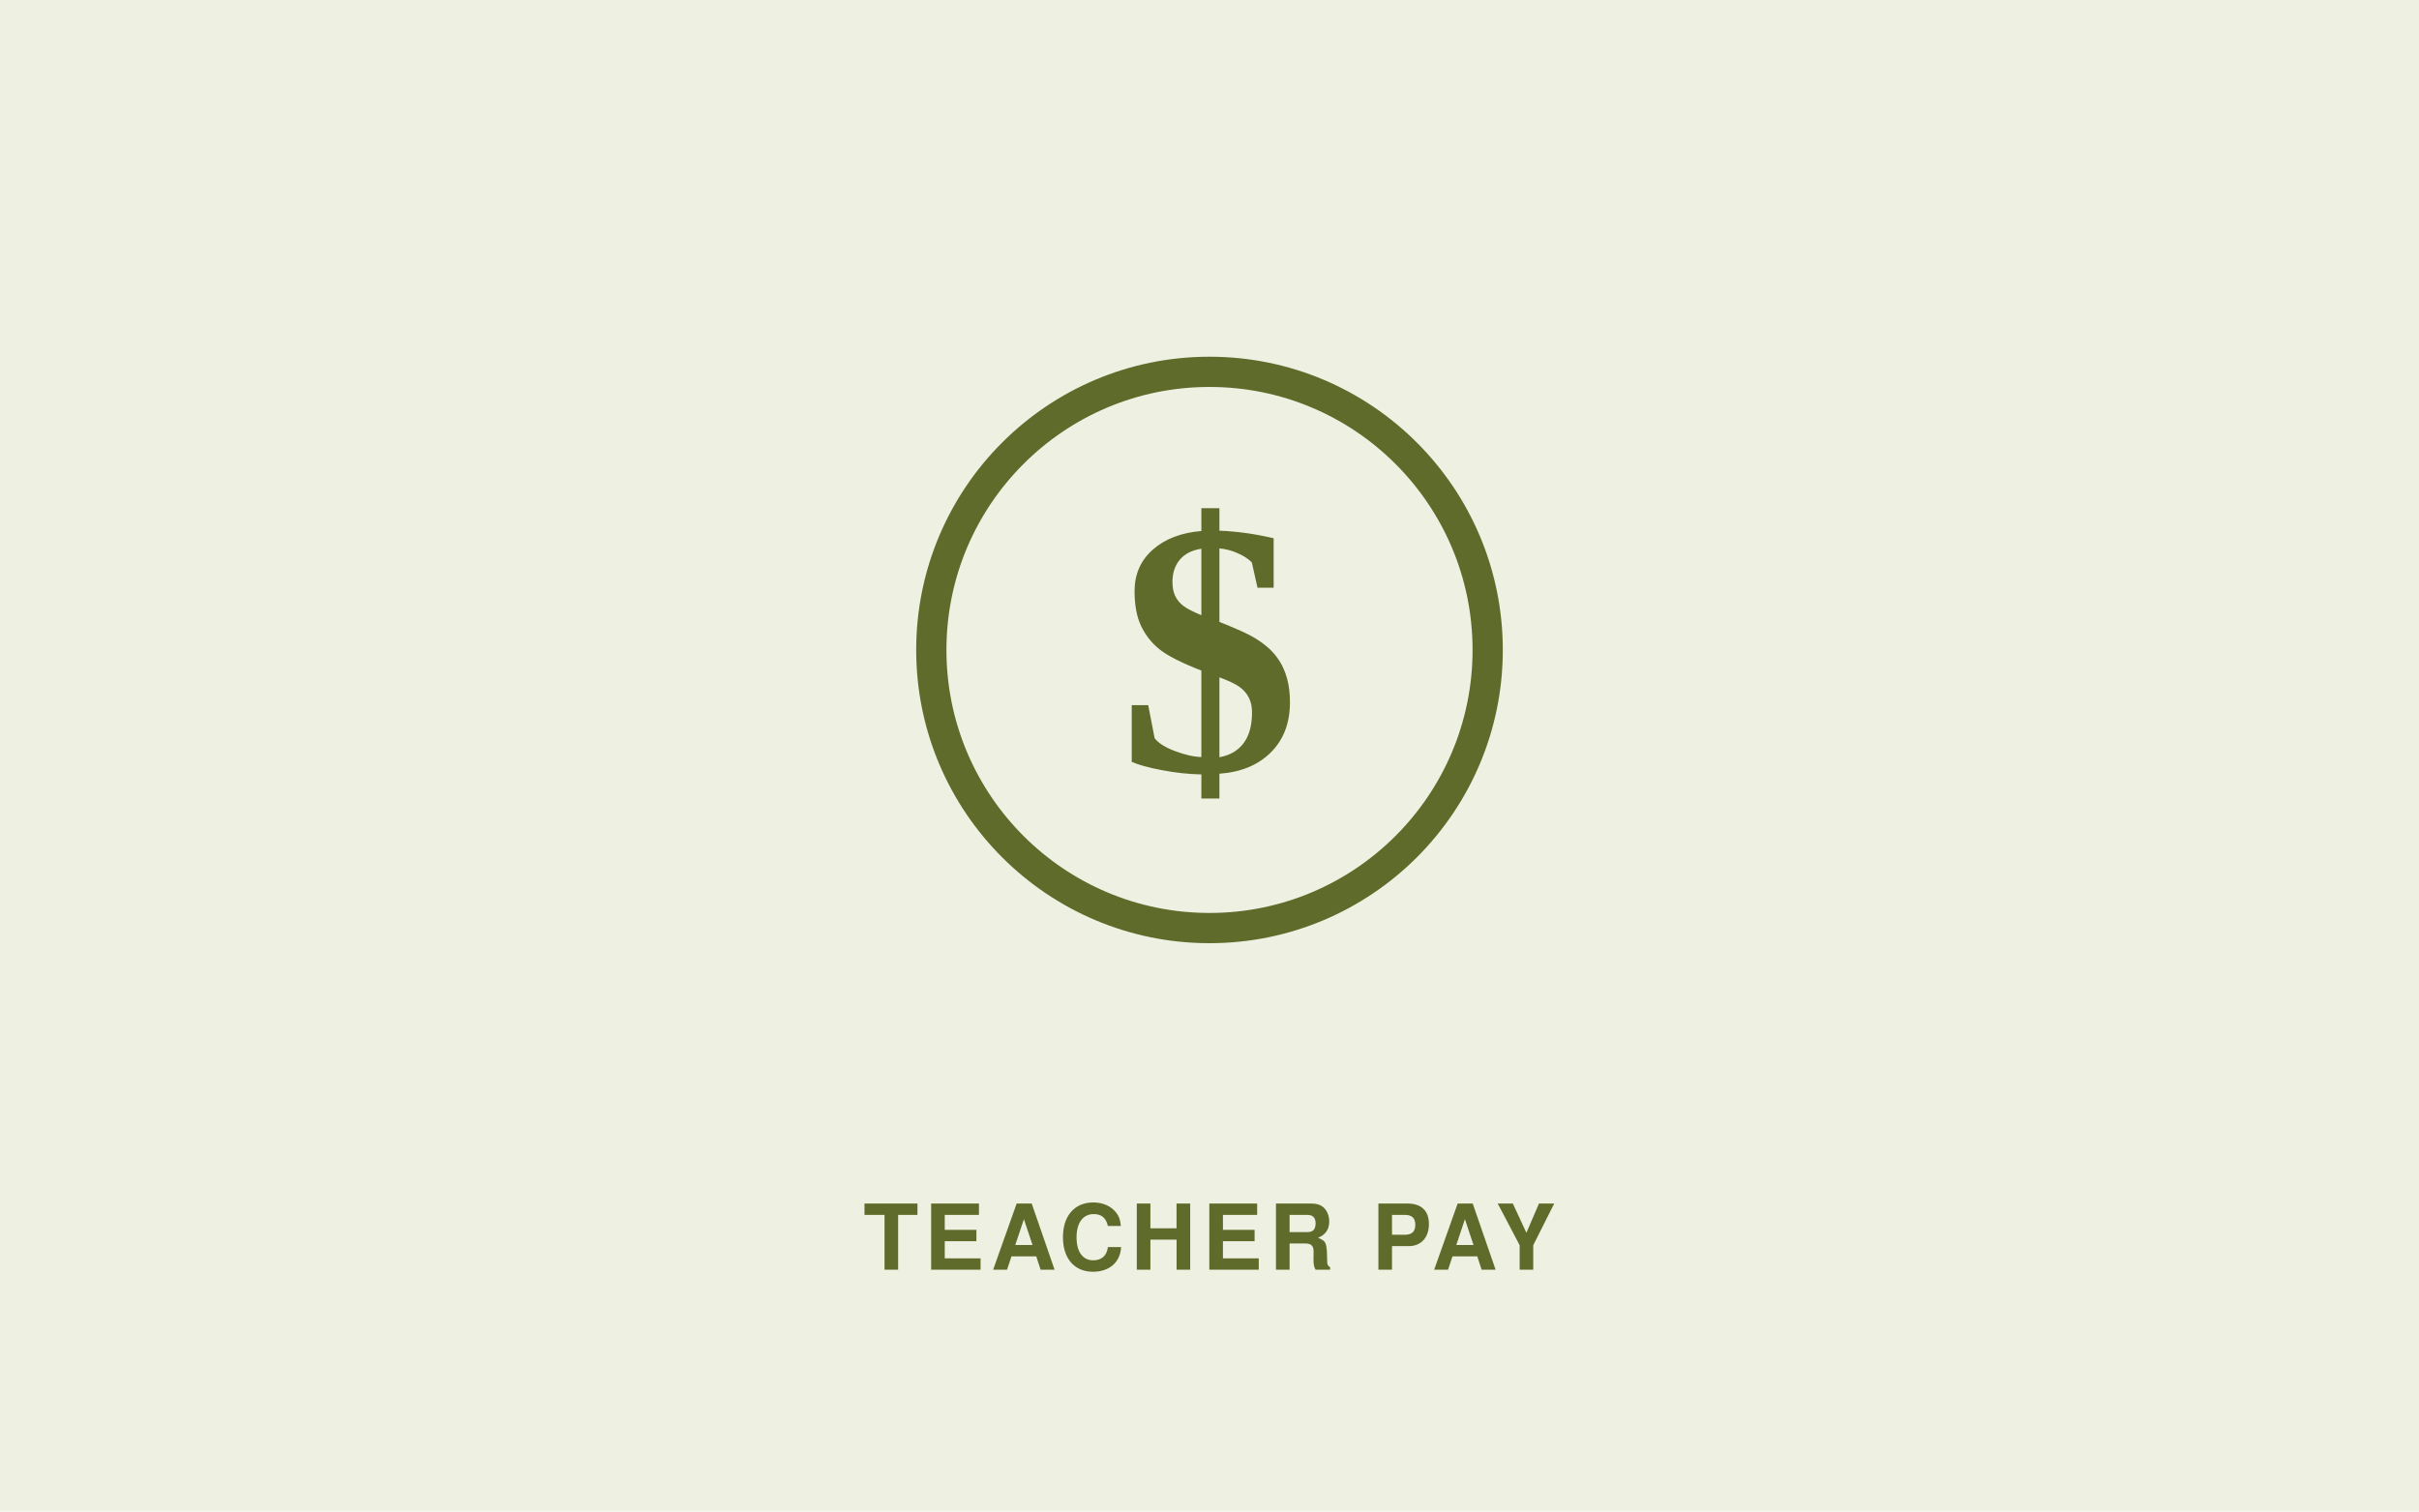
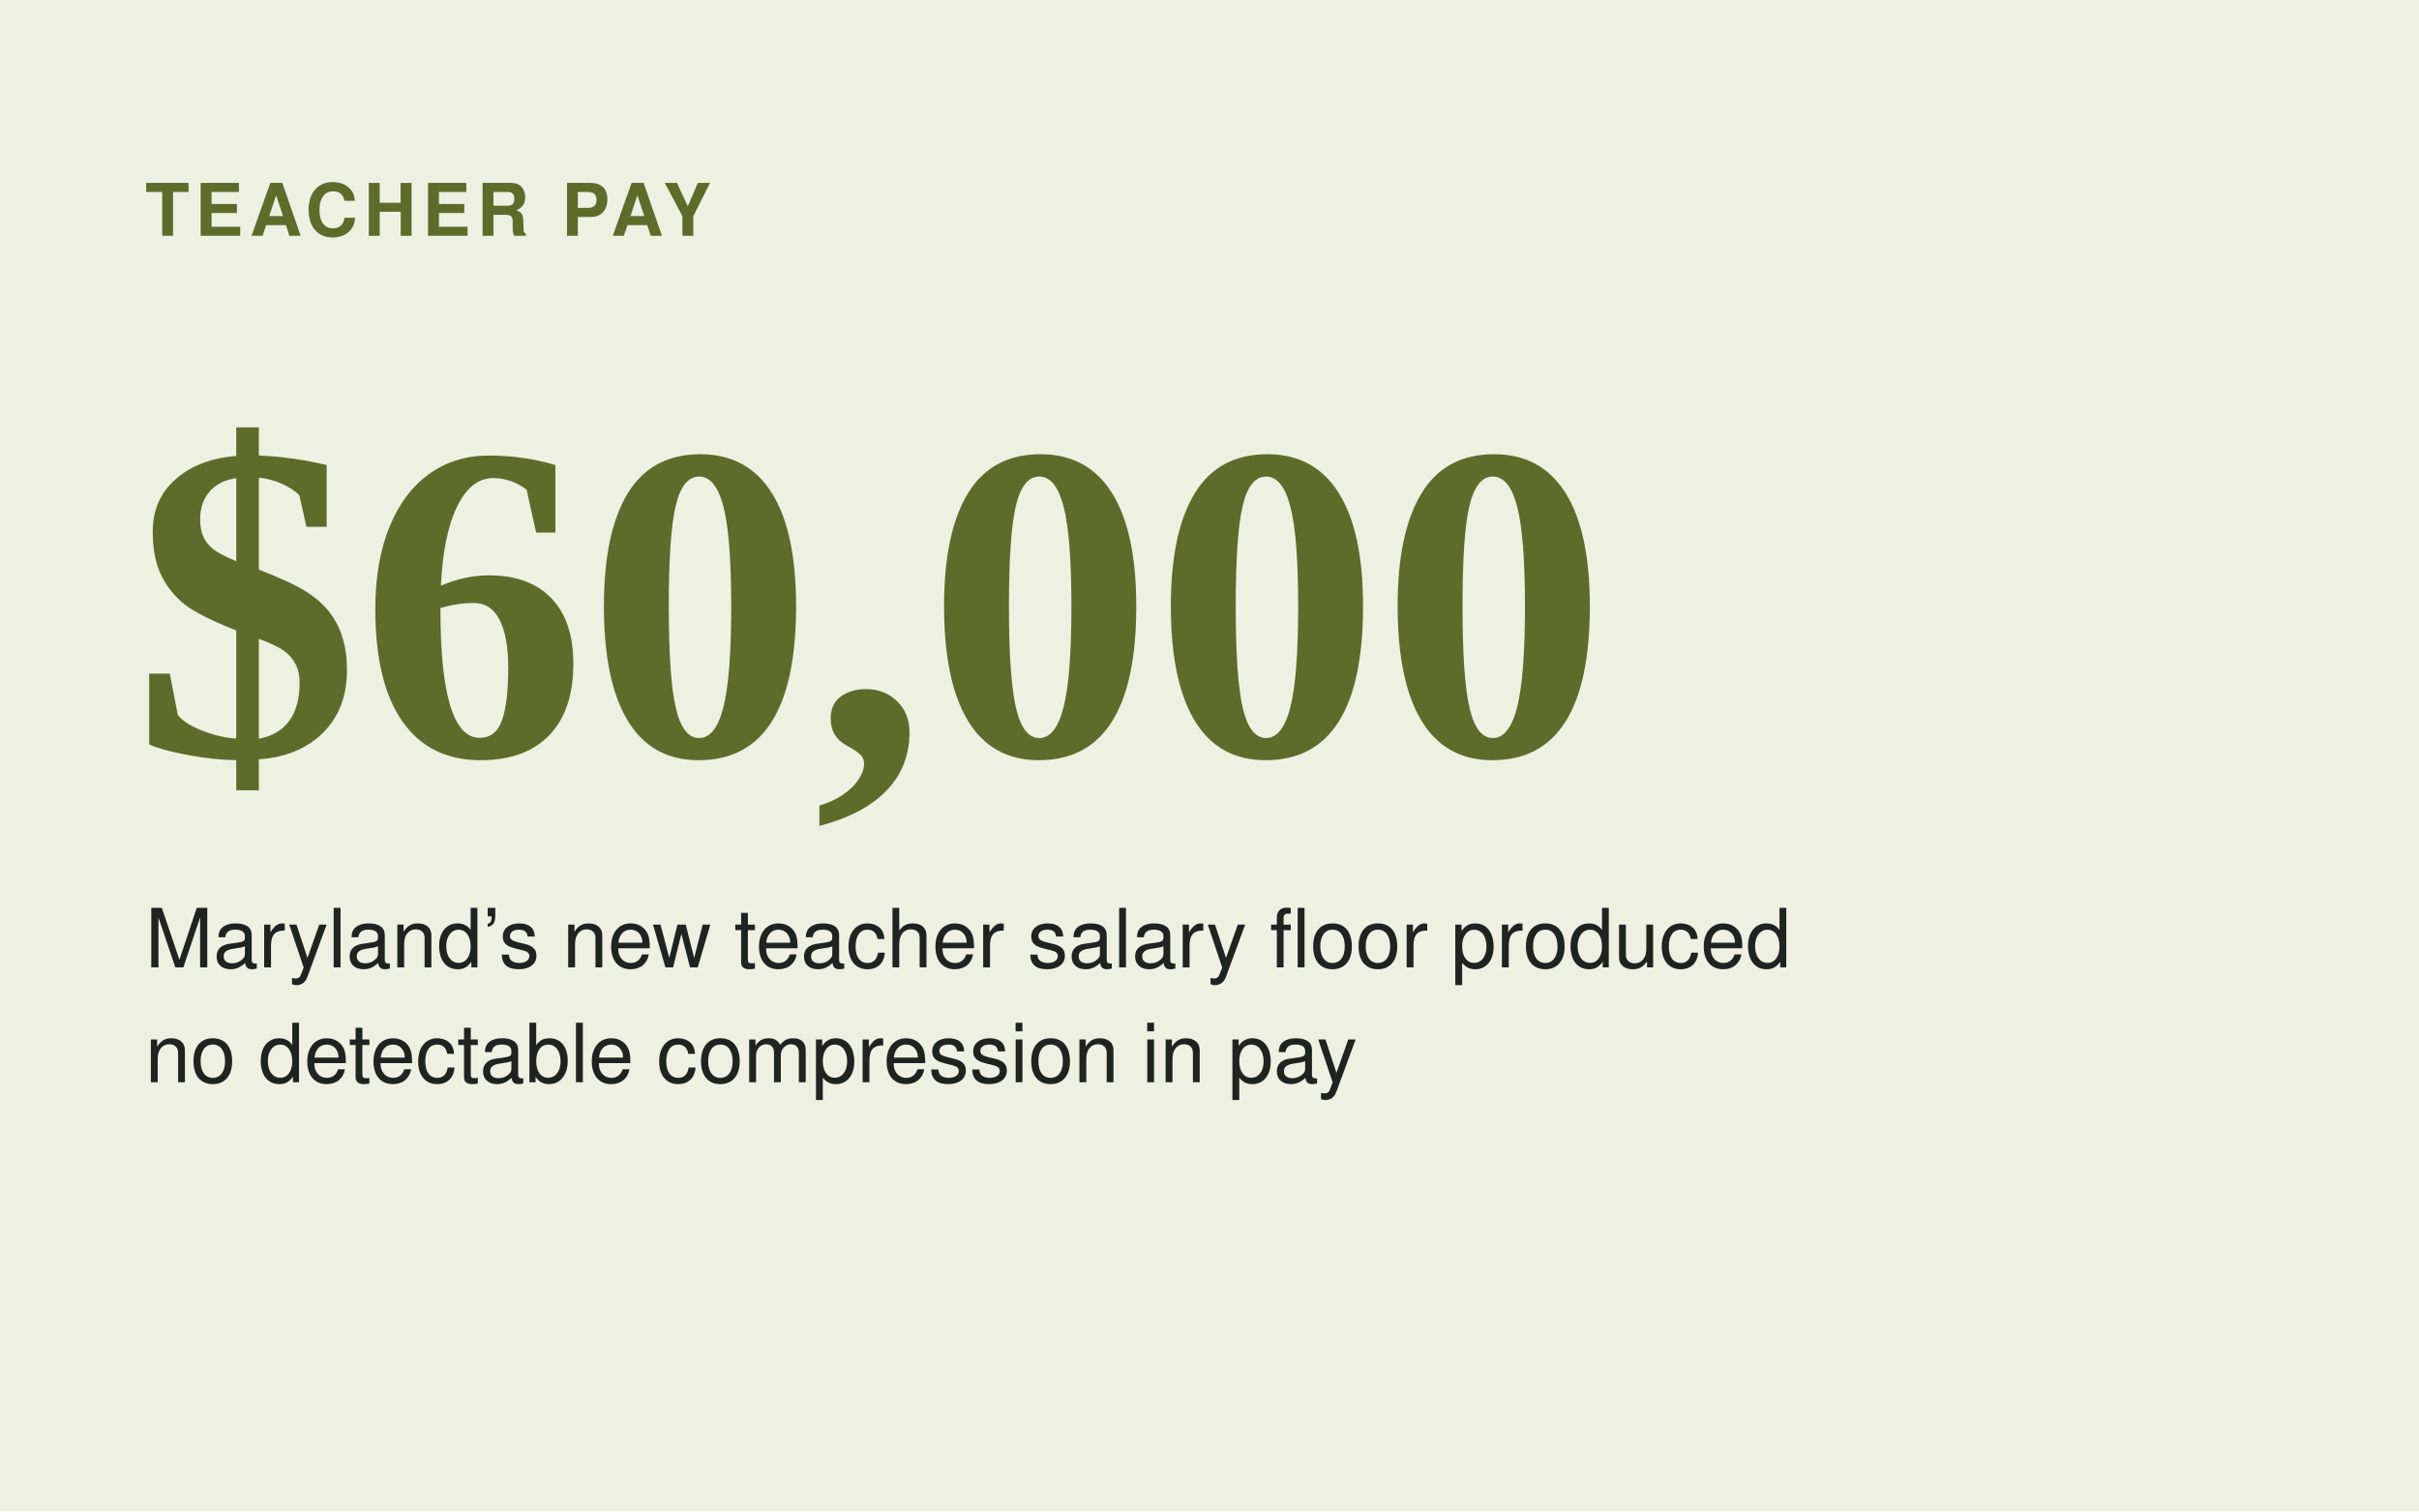
<svg xmlns="http://www.w3.org/2000/svg" viewBox="0 0 800 500" width="800" height="500" role="img">
  <rect width="800" height="500" fill="#EEF0E2" />
-   <g transform="translate(280,95)" fill="none" stroke="#5F6B2A" stroke-width="10" stroke-linecap="round" stroke-linejoin="round">
-     <circle cx="120" cy="120" r="92" />
-     <text x="120" y="160" text-anchor="middle" font-family="Georgia, 'Times New Roman', serif" font-weight="700" font-size="120" fill="#5F6B2A" stroke="none">$</text>
-   </g>
-   <text x="400" y="420" text-anchor="middle" font-family="'Helvetica Neue', Helvetica, Arial, sans-serif" font-size="30" font-weight="600" letter-spacing="2" fill="#5F6B2A">TEACHER PAY</text>
+   <text x="48" y="78" font-family="'Helvetica Neue', Helvetica, Arial, sans-serif" font-size="24" font-weight="600" letter-spacing="2" fill="#5F6B2A">TEACHER PAY</text>
+   <text x="44" y="250" font-family="Georgia, 'Times New Roman', serif" font-size="150" font-weight="700" fill="#5F6B2A">$60,000</text>
+   <text x="48" y="320" font-family="'Helvetica Neue', Helvetica, Arial, sans-serif" font-size="27" fill="#1F2421">Maryland’s new teacher salary floor produced</text>
+   <text x="48" y="358" font-family="'Helvetica Neue', Helvetica, Arial, sans-serif" font-size="27" fill="#1F2421">no detectable compression in pay</text>
</svg>
